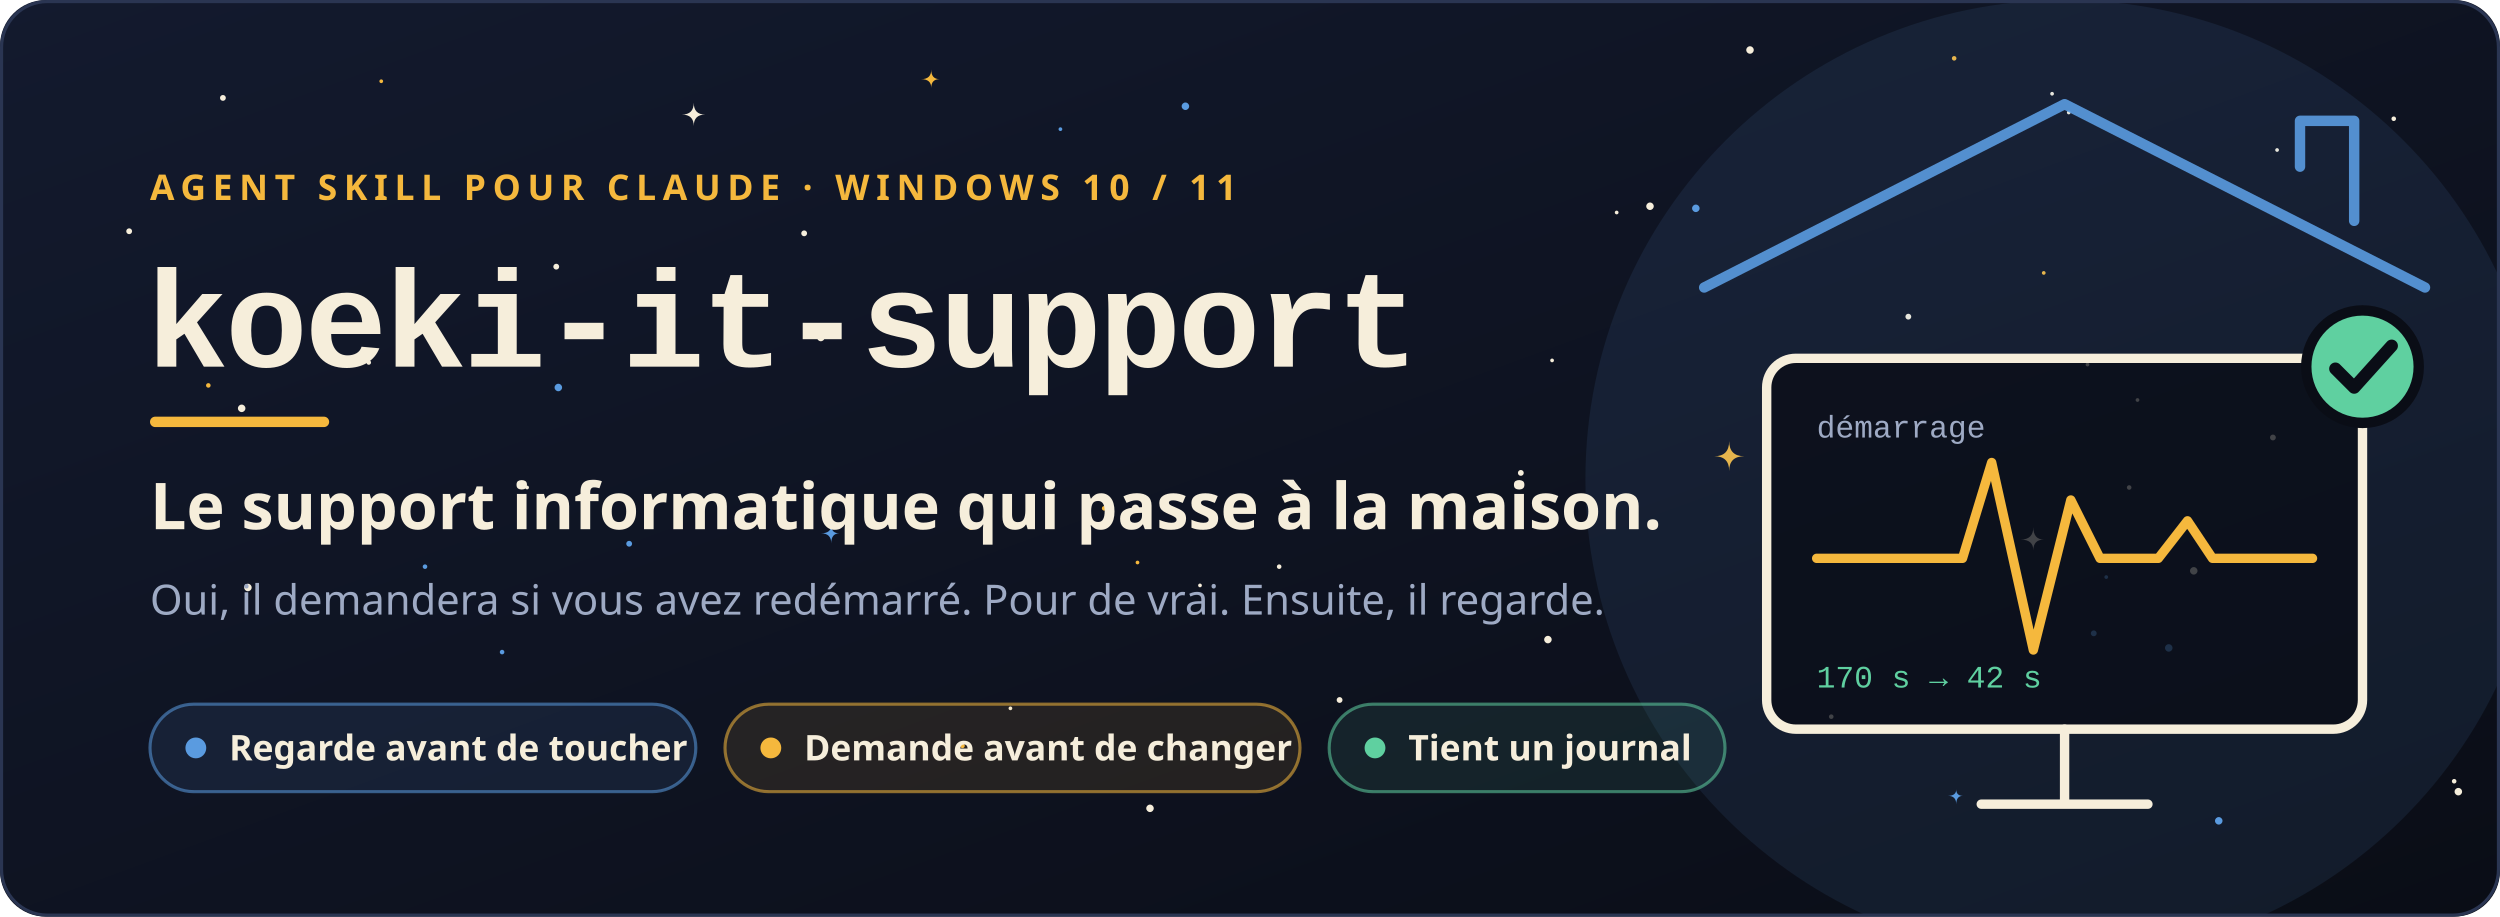
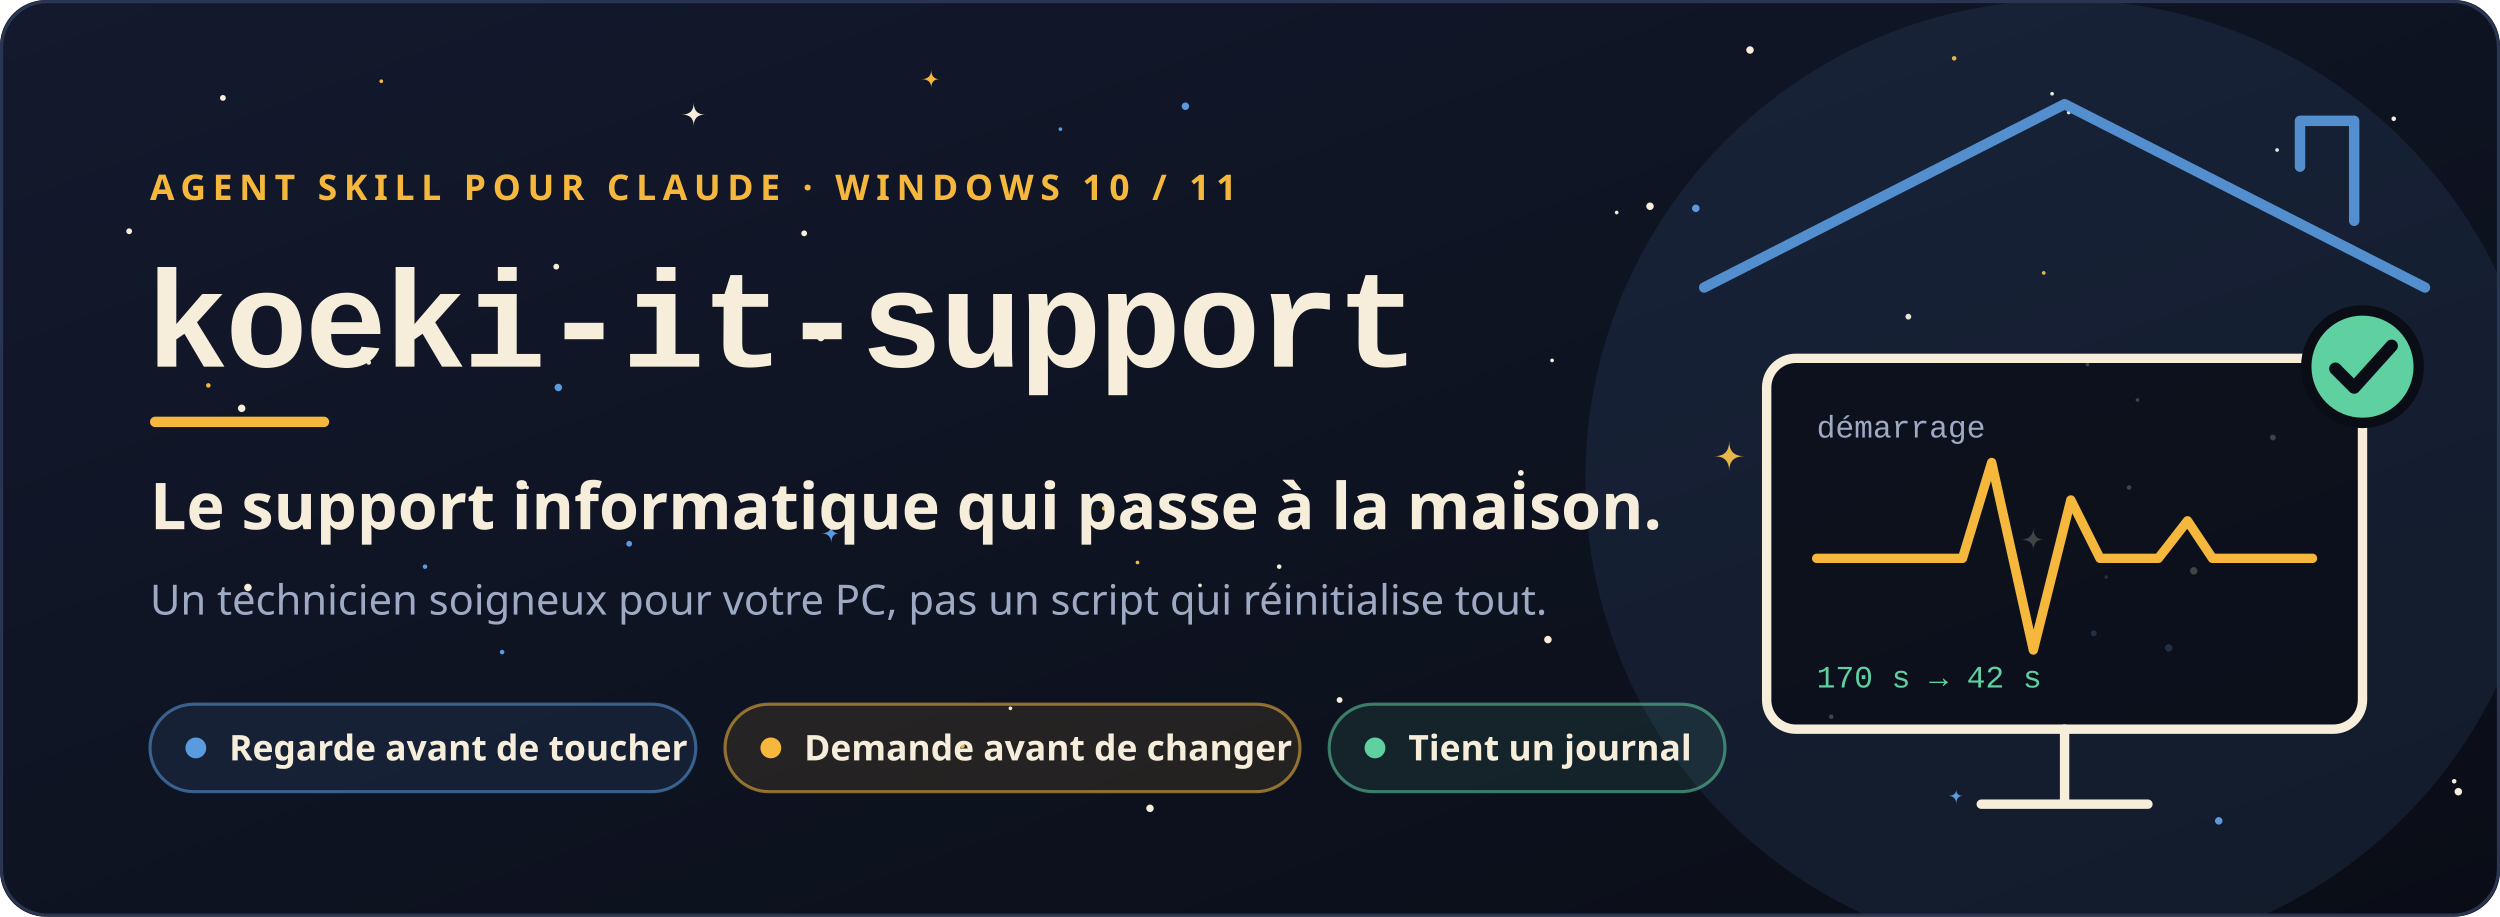
<svg xmlns="http://www.w3.org/2000/svg" viewBox="0 0 1200 440" width="1200" height="440" role="img" aria-labelledby="h-t h-d">
  <defs>
    <linearGradient id="h-bg" x1="0" y1="0" x2="1" y2="1">
      <stop offset="0" stop-color="#131a2e" />
      <stop offset="1" stop-color="#0a0d16" />
    </linearGradient>
    <clipPath id="h-clip">
      <rect width="1200" height="440" rx="22" />
    </clipPath>
  </defs>
  <style>
text{font-family:-apple-system,BlinkMacSystemFont,'Segoe UI','Noto Sans',Helvetica,Arial,sans-serif;fill:#f6eedb}
.mono{font-family:ui-monospace,SFMono-Regular,'SF Mono',Menlo,Consolas,'Liberation Mono',monospace}
.muted{fill:#9eaac4}.gold{fill:#f5b83d}.blue{fill:#5a9be0}.green{fill:#5fd0a0}.red{fill:#f0806a}
.b{font-weight:700}.sb{font-weight:600}
@keyframes tw{0%,100%{opacity:.15}50%{opacity:.9}}
.star{animation:tw 4s ease-in-out infinite}

@keyframes draw{0%{stroke-dashoffset:520}45%,92%{stroke-dashoffset:0}100%{stroke-dashoffset:-520}}
.pulse{stroke-dasharray:520;animation:draw 9s ease-in-out infinite}
@keyframes pop{0%,46%{opacity:0;transform:scale(.4)}54%{opacity:1;transform:scale(1.12)}58%,92%{opacity:1;transform:scale(1)}100%{opacity:0;transform:scale(1)}}
.check{transform-origin:1108px 176px;animation:pop 9s ease-out infinite}
@keyframes glow{0%,100%{opacity:.25}50%{opacity:.6}}
.glow{animation:glow 5s ease-in-out infinite}
[class]{animation-delay:-5s}@media (prefers-reduced-motion:reduce){*{animation:none!important}}</style>
  <g clip-path="url(#h-clip)">
    <rect width="1200" height="440" fill="url(#h-bg)" />
    <circle class="star" style="animation-delay:-1.8s;animation-duration:5.6s" cx="545" cy="244" r="1.8" fill="#f6eedb" />
    <circle class="star" style="animation-delay:-0.4s;animation-duration:3.9s" cx="614" cy="272" r="1.1" fill="#f6eedb" />
    <circle class="star" style="animation-delay:-3.9s;animation-duration:5.0s" cx="1053" cy="274" r="1.8" fill="#f6eedb" />
    <circle class="star" style="animation-delay:-0.8s;animation-duration:3.7s" cx="985" cy="45" r="0.9" fill="#f6eedb" />
    <path class="star" style="animation-delay:-2.1s;animation-duration:4.9s" fill="#5a9be0" d="M399 252.0Q399 256 402.9 256Q399 256 399 260.8Q399 256 394.1 256Q399 256 399 252.0Z" />
    <circle class="star" style="animation-delay:-4.0s;animation-duration:6.0s" cx="119" cy="282" r="1.8" fill="#f6eedb" />
    <circle class="star" style="animation-delay:-0.1s;animation-duration:4.7s" cx="386" cy="112" r="1.4" fill="#f6eedb" />
    <circle class="star" style="animation-delay:-3.4s;animation-duration:3.0s" cx="1002" cy="175" r="0.9" fill="#f6eedb" />
    <circle class="star" style="animation-delay:-1.7s;animation-duration:4.7s" cx="81" cy="170" r="1.8" fill="#f6eedb" />
    <path class="star" style="animation-delay:-0.1s;animation-duration:4.2s" fill="#f6eedb" d="M333 49.3Q333 55 338.5 55Q333 55 333 60.5Q333 55 327.3 55Q333 55 333 49.3Z" />
    <circle class="star" style="animation-delay:-3.2s;animation-duration:3.5s" cx="840" cy="24" r="1.8" fill="#f6eedb" />
    <circle class="star" style="animation-delay:-1.7s;animation-duration:4.2s" cx="241" cy="313" r="1.1" fill="#5a9be0" />
    <circle class="star" style="animation-delay:-4.0s;animation-duration:3.1s" cx="267" cy="128" r="1.4" fill="#f6eedb" />
    <circle class="star" style="animation-delay:-0.2s;animation-duration:3.4s" cx="1011" cy="277" r="0.9" fill="#5a9be0" />
    <circle class="star" style="animation-delay:-1.5s;animation-duration:3.2s" cx="916" cy="152" r="1.4" fill="#f6eedb" />
    <circle class="star" style="animation-delay:-2.5s;animation-duration:3.4s" cx="302" cy="261" r="1.4" fill="#5a9be0" />
    <circle class="star" style="animation-delay:-1.2s;animation-duration:3.7s" cx="177" cy="174" r="1.1" fill="#f6eedb" />
    <circle class="star" style="animation-delay:-2.7s;animation-duration:4.2s" cx="204" cy="272" r="1.1" fill="#5a9be0" />
    <circle class="star" style="animation-delay:-2.0s;animation-duration:3.8s" cx="509" cy="62" r="0.9" fill="#5a9be0" />
    <path class="star" style="animation-delay:-2.1s;animation-duration:5.8s" fill="#f6eedb" d="M976 253.0Q976 259 981.1 259Q976 259 976 264.2Q976 259 969.9 259Q976 259 976 253.0Z" />
    <circle class="star" style="animation-delay:-1.1s;animation-duration:5.8s" cx="576" cy="281" r="0.9" fill="#f6eedb" />
    <circle class="star" style="animation-delay:-0.2s;animation-duration:3.5s" cx="100" cy="185" r="1.1" fill="#f5b83d" />
    <circle class="star" style="animation-delay:-3.6s;animation-duration:5.9s" cx="1149" cy="57" r="1.1" fill="#f6eedb" />
    <circle class="star" style="animation-delay:-2.8s;animation-duration:5.9s" cx="1091" cy="210" r="1.4" fill="#f6eedb" />
    <circle class="star" style="animation-delay:-1.3s;animation-duration:6.0s" cx="107" cy="47" r="1.4" fill="#f6eedb" />
    <path class="star" style="animation-delay:-3.2s;animation-duration:5.7s" fill="#f5b83d" d="M447 33.4Q447 38 451.0 38Q447 38 447 42.2Q447 38 442.2 38Q447 38 447 33.4Z" />
    <circle class="star" style="animation-delay:-3.8s;animation-duration:3.1s" cx="569" cy="51" r="1.8" fill="#5a9be0" />
    <circle class="star" style="animation-delay:-2.4s;animation-duration:3.2s" cx="745" cy="173" r="0.9" fill="#f6eedb" />
    <circle class="star" style="animation-delay:-3.7s;animation-duration:5.1s" cx="1041" cy="311" r="1.8" fill="#5a9be0" />
    <circle class="star" style="animation-delay:-1.2s;animation-duration:3.3s" cx="993" cy="54" r="0.9" fill="#f6eedb" />
    <path class="star" style="animation-delay:-1.0s;animation-duration:3.0s" fill="#f5b83d" d="M830 211.7Q830 219 837.3 219Q830 219 830 226.1Q830 219 822.9 219Q830 219 830 211.7Z" />
    <circle class="star" style="animation-delay:-2.6s;animation-duration:4.3s" cx="730" cy="227" r="1.4" fill="#f6eedb" />
    <circle class="star" style="animation-delay:-3.2s;animation-duration:5.3s" cx="792" cy="99" r="1.8" fill="#f6eedb" />
    <circle class="star" style="animation-delay:-0.8s;animation-duration:3.4s" cx="466" cy="253" r="1.4" fill="#f5b83d" />
    <circle class="star" style="animation-delay:-3.3s;animation-duration:3.3s" cx="1005" cy="304" r="1.4" fill="#5a9be0" />
    <circle class="star" style="animation-delay:-2.7s;animation-duration:5.1s" cx="268" cy="186" r="1.8" fill="#5a9be0" />
    <circle class="star" style="animation-delay:-2.7s;animation-duration:3.8s" cx="981" cy="131" r="0.9" fill="#f5b83d" />
    <circle class="star" style="animation-delay:-1.6s;animation-duration:3.6s" cx="938" cy="28" r="1.1" fill="#f5b83d" />
    <circle class="star" style="animation-delay:-1.8s;animation-duration:4.9s" cx="183" cy="39" r="0.9" fill="#f5b83d" />
    <circle class="star" style="animation-delay:-1.0s;animation-duration:5.1s" cx="814" cy="100" r="1.8" fill="#5a9be0" />
    <circle class="star" style="animation-delay:-2.2s;animation-duration:5.8s" cx="62" cy="111" r="1.4" fill="#f6eedb" />
    <path class="star" style="animation-delay:-1.6s;animation-duration:5.7s" fill="#5a9be0" d="M939 378.9Q939 382 942.2 382Q939 382 939 386.1Q939 382 935.0 382Q939 382 939 378.9Z" />
    <circle class="star" style="animation-delay:-1.5s;animation-duration:4.7s" cx="546" cy="270" r="0.9" fill="#f5b83d" />
    <circle class="star" style="animation-delay:-0.9s;animation-duration:5.7s" cx="776" cy="102" r="0.9" fill="#f6eedb" />
    <circle class="star" style="animation-delay:-1.0s;animation-duration:5.2s" cx="643" cy="336" r="1.4" fill="#f6eedb" />
    <circle class="star" style="animation-delay:-3.1s;animation-duration:4.5s" cx="116" cy="196" r="1.8" fill="#f6eedb" />
    <circle class="star" style="animation-delay:-0.7s;animation-duration:4.0s" cx="1026" cy="192" r="0.9" fill="#f6eedb" />
    <circle class="star" style="animation-delay:-3.8s;animation-duration:4.5s" cx="1180" cy="380" r="1.8" fill="#f6eedb" />
    <circle class="star" style="animation-delay:-2.1s;animation-duration:5.5s" cx="530" cy="244" r="1.1" fill="#f5b83d" />
    <circle class="star" style="animation-delay:-1.2s;animation-duration:3.4s" cx="462" cy="358" r="1.1" fill="#f5b83d" />
    <circle class="star" style="animation-delay:-2.4s;animation-duration:3.1s" cx="253" cy="234" r="0.9" fill="#f6eedb" />
    <circle class="star" style="animation-delay:-2.0s;animation-duration:5.1s" cx="485" cy="340" r="0.9" fill="#f6eedb" />
    <circle class="star" style="animation-delay:-1.1s;animation-duration:4.4s" cx="552" cy="388" r="1.8" fill="#f6eedb" />
    <circle class="star" style="animation-delay:-2.1s;animation-duration:3.3s" cx="1065" cy="394" r="1.8" fill="#5a9be0" />
    <circle class="star" style="animation-delay:-0.1s;animation-duration:3.5s" cx="1093" cy="72" r="0.9" fill="#f6eedb" />
    <circle class="star" style="animation-delay:-0.4s;animation-duration:5.2s" cx="394" cy="162" r="1.8" fill="#f6eedb" />
    <circle class="star" style="animation-delay:-0.1s;animation-duration:4.9s" cx="743" cy="307" r="1.8" fill="#f6eedb" />
    <circle class="star" style="animation-delay:-2.1s;animation-duration:5.6s" cx="1022" cy="234" r="1.1" fill="#f6eedb" />
    <circle class="star" style="animation-delay:-1.3s;animation-duration:3.9s" cx="879" cy="344" r="1.1" fill="#f6eedb" />
    <circle class="star" style="animation-delay:-3.6s;animation-duration:3.4s" cx="1178" cy="375" r="1.1" fill="#f6eedb" />
    <circle class="glow" cx="991" cy="230" r="230" fill="#5a9be0" fill-opacity=".10" />
    <text x="72" y="96" font-size="17" class="gold sb" letter-spacing="3.2">AGENT SKILL POUR CLAUDE  ·  WINDOWS 10 / 11</text>
    <text x="70" y="176" font-size="66" class="mono b" letter-spacing="-1.5">koeki-it-support</text>
    <rect x="72" y="200" width="86" height="5" rx="2.5" fill="#f5b83d" />
    <text x="72" y="254" font-size="31" class="sb">Le support informatique qui passe à la maison.</text>
-     <text x="72" y="295" font-size="20" class="muted">Oui, il demandera si vous avez redémarré. Pour de vrai. Ensuite, il regarde.</text>
+     <text x="72" y="295" font-size="20" class="muted">Un technicien soigneux pour votre PC, pas un script qui réinitialise tout.</text>
    <g transform="translate(72 338)">
      <rect width="262" height="42" rx="21" fill="#5a9be0" fill-opacity=".1" stroke="#5a9be0" stroke-opacity=".55" stroke-width="1.5" />
      <circle cx="22" cy="21" r="5" fill="#5a9be0" />
      <text x="38" y="27" font-size="17" class="sb">Regarde avant de toucher</text>
    </g>
    <g transform="translate(348 338)">
      <rect width="276" height="42" rx="21" fill="#f5b83d" fill-opacity=".1" stroke="#f5b83d" stroke-opacity=".55" stroke-width="1.5" />
      <circle cx="22" cy="21" r="5" fill="#f5b83d" />
      <text x="38" y="27" font-size="17" class="sb">Demande avant de changer</text>
    </g>
    <g transform="translate(638 338)">
      <rect width="190" height="42" rx="21" fill="#5fd0a0" fill-opacity=".1" stroke="#5fd0a0" stroke-opacity=".55" stroke-width="1.5" />
      <circle cx="22" cy="21" r="5" fill="#5fd0a0" />
      <text x="38" y="27" font-size="17" class="sb">Tient un journal</text>
    </g>
    <g transform="translate(26 0)">
      <g fill="none" stroke-linecap="round" stroke-linejoin="round">
        <path d="M792 138 L965 50 L1138 138" stroke="#5a9be0" stroke-width="5" stroke-opacity=".9" />
        <path d="M1078 80 V58 H1104 V106" stroke="#5a9be0" stroke-width="5" stroke-opacity=".9" />
        <rect x="822" y="172" width="286" height="178" rx="14" stroke="#f6eedb" stroke-width="4.5" fill="#0a0d16" fill-opacity=".75" />
        <path d="M925 386 H1005 M965 350 V386" stroke="#f6eedb" stroke-width="4.5" />
        <path class="pulse" d="M846 268 H900 L916 268 L930 222 L950 312 L968 240 L982 268 H1010 L1024 250 L1036 268 H1084" stroke="#f5b83d" stroke-width="4.5" />
      </g>
      <text x="846" y="210" font-size="15" class="mono muted">démarrage</text>
      <text x="846" y="330" font-size="15" class="mono green">170 s → 42 s</text>
      <g class="check">
        <circle cx="1108" cy="176" r="27" fill="#5fd0a0" stroke="#0a0d16" stroke-width="5" />
        <path d="M1095 177 L1104 186 L1122 166" fill="none" stroke="#0a0d16" stroke-width="6" stroke-linecap="round" stroke-linejoin="round" />
      </g>
    </g>
  </g>
  <rect x=".75" y=".75" width="1198.5" height="438.5" rx="22" fill="none" stroke="#2a3552" stroke-width="1.5" />
</svg>
